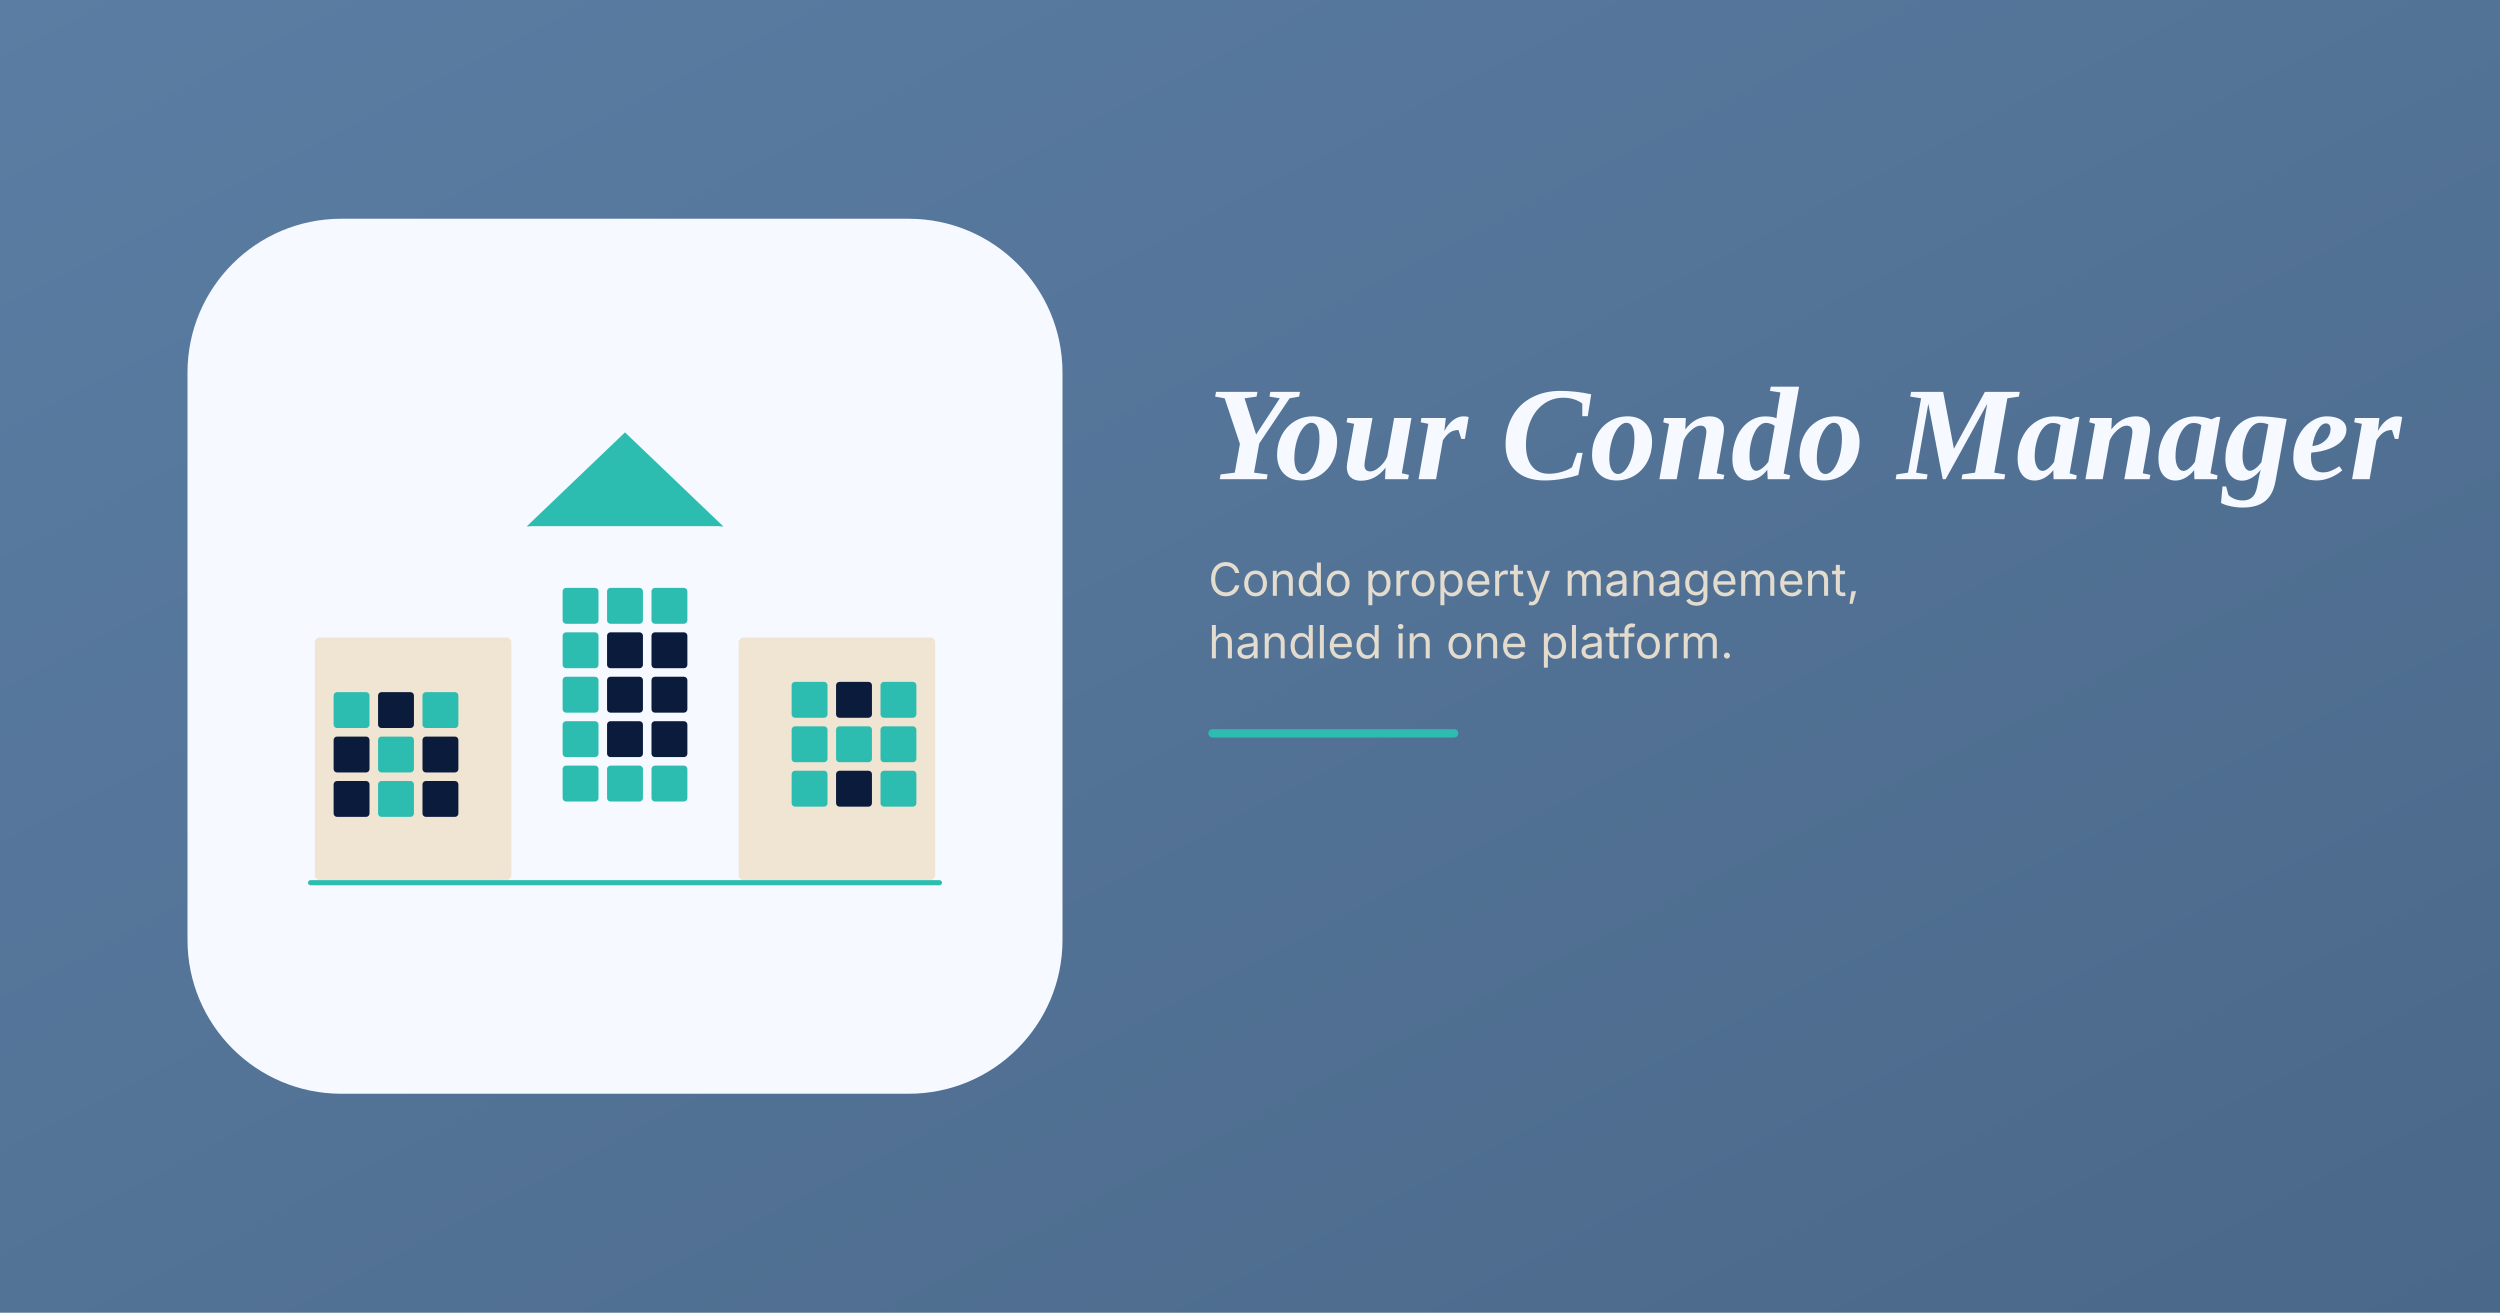
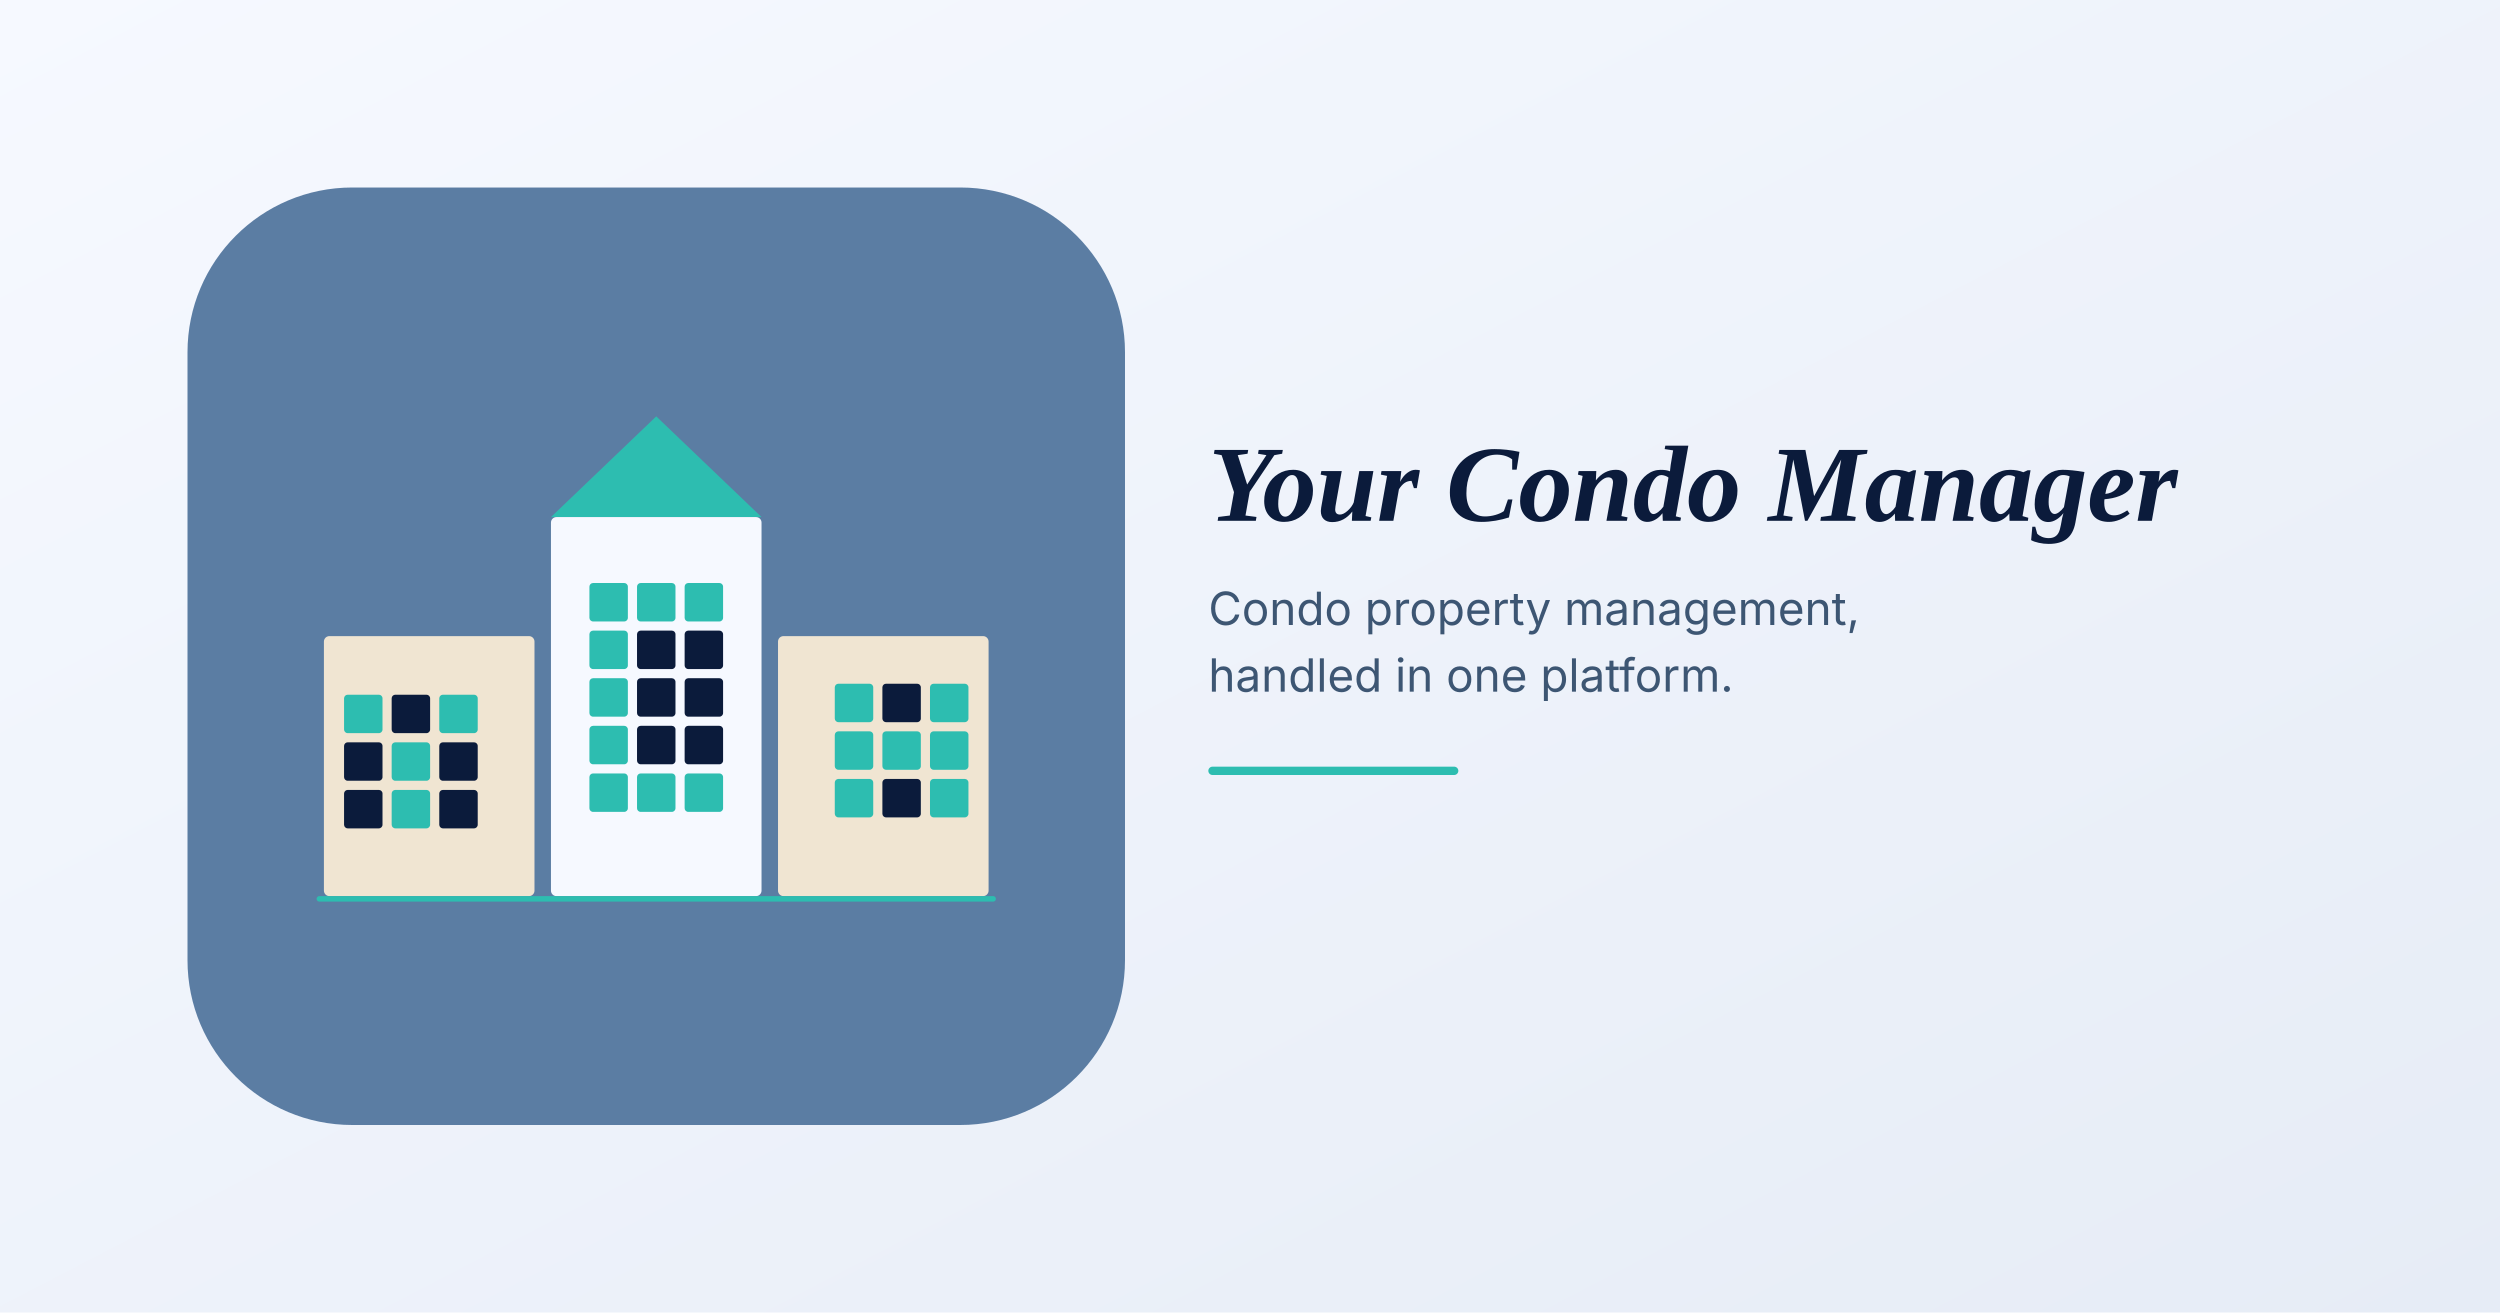
<svg xmlns="http://www.w3.org/2000/svg" viewBox="0 0 1200 630" width="1200" height="630">
-   <rect x="0" y="0" width="1200" height="630" fill="#5B7DA3" />
  <defs>
    <linearGradient id="wash" x1="0%" y1="0%" x2="100%" y2="100%">
-       <stop offset="0%" stop-color="#5B7DA3" stop-opacity="1" />
-       <stop offset="100%" stop-color="#4A6889" stop-opacity="1" />
+       <stop offset="0%" stop-color="#F6F9FF" />
+       <stop offset="100%" stop-color="#E6ECF6" />
    </linearGradient>
  </defs>
  <rect x="0" y="0" width="1200" height="630" fill="url(#wash)" />
-   <g transform="translate(90, 105) scale(0.4101562)">
-     <rect x="0" y="0" width="1024" height="1024" rx="180" fill="#F6F9FF" />
+   <g transform="translate(90, 90) scale(0.4394531)">
+     <rect x="0" y="0" width="1024" height="1024" rx="180" fill="#5B7DA3" />
    <rect x="149.00" y="490.00" width="230.00" height="284.00" rx="6.00" fill="#F0E5D2" />
    <rect x="171.00" y="554.00" width="42.00" height="42.00" rx="4.00" fill="#2DBDB0" />
    <rect x="223.00" y="554.00" width="42.00" height="42.00" rx="4.00" fill="#0B1B3B" />
    <rect x="275.00" y="554.00" width="42.00" height="42.00" rx="4.00" fill="#2DBDB0" />
    <rect x="171.00" y="606.00" width="42.00" height="42.00" rx="4.00" fill="#0B1B3B" />
    <rect x="223.00" y="606.00" width="42.00" height="42.00" rx="4.00" fill="#2DBDB0" />
    <rect x="275.00" y="606.00" width="42.00" height="42.00" rx="4.00" fill="#0B1B3B" />
    <rect x="171.00" y="658.00" width="42.00" height="42.00" rx="4.00" fill="#0B1B3B" />
    <rect x="223.00" y="658.00" width="42.00" height="42.00" rx="4.00" fill="#2DBDB0" />
    <rect x="275.00" y="658.00" width="42.00" height="42.00" rx="4.00" fill="#0B1B3B" />
    <polygon points="397.00,360.00 627.00,360.00 512.00,250.00" fill="#2DBDB0" />
    <rect x="397.00" y="360.00" width="230.00" height="414.00" rx="6.00" fill="#F6F9FF" />
    <rect x="439.00" y="432.00" width="42.00" height="42.00" rx="4.00" fill="#2DBDB0" />
    <rect x="491.00" y="432.00" width="42.00" height="42.00" rx="4.00" fill="#2DBDB0" />
    <rect x="543.00" y="432.00" width="42.00" height="42.00" rx="4.00" fill="#2DBDB0" />
    <rect x="439.00" y="484.00" width="42.00" height="42.00" rx="4.00" fill="#2DBDB0" />
    <rect x="491.00" y="484.00" width="42.00" height="42.00" rx="4.00" fill="#0B1B3B" />
    <rect x="543.00" y="484.00" width="42.00" height="42.00" rx="4.00" fill="#0B1B3B" />
    <rect x="439.00" y="536.00" width="42.00" height="42.00" rx="4.00" fill="#2DBDB0" />
    <rect x="491.00" y="536.00" width="42.00" height="42.00" rx="4.00" fill="#0B1B3B" />
    <rect x="543.00" y="536.00" width="42.00" height="42.00" rx="4.00" fill="#0B1B3B" />
    <rect x="439.00" y="588.00" width="42.00" height="42.00" rx="4.00" fill="#2DBDB0" />
    <rect x="491.00" y="588.00" width="42.00" height="42.00" rx="4.00" fill="#0B1B3B" />
    <rect x="543.00" y="588.00" width="42.00" height="42.00" rx="4.00" fill="#0B1B3B" />
    <rect x="439.00" y="640.00" width="42.00" height="42.00" rx="4.00" fill="#2DBDB0" />
    <rect x="491.00" y="640.00" width="42.00" height="42.00" rx="4.00" fill="#2DBDB0" />
    <rect x="543.00" y="640.00" width="42.00" height="42.00" rx="4.00" fill="#2DBDB0" />
    <rect x="645.00" y="490.00" width="230.00" height="284.00" rx="6.00" fill="#F0E5D2" />
    <rect x="707.00" y="542.00" width="42.00" height="42.00" rx="4.00" fill="#2DBDB0" />
    <rect x="759.00" y="542.00" width="42.00" height="42.00" rx="4.00" fill="#0B1B3B" />
    <rect x="811.00" y="542.00" width="42.00" height="42.00" rx="4.00" fill="#2DBDB0" />
    <rect x="707.00" y="594.00" width="42.00" height="42.00" rx="4.00" fill="#2DBDB0" />
    <rect x="759.00" y="594.00" width="42.00" height="42.00" rx="4.00" fill="#2DBDB0" />
    <rect x="811.00" y="594.00" width="42.00" height="42.00" rx="4.00" fill="#2DBDB0" />
    <rect x="707.00" y="646.00" width="42.00" height="42.00" rx="4.00" fill="#2DBDB0" />
    <rect x="759.00" y="646.00" width="42.00" height="42.00" rx="4.00" fill="#0B1B3B" />
    <rect x="811.00" y="646.00" width="42.00" height="42.00" rx="4.00" fill="#2DBDB0" />
    <rect x="141.00" y="774.00" width="742.00" height="6.00" rx="3.00" fill="#2DBDB0" />
  </g>
-   <g transform="translate(580, 230)">
-     <text x="0" y="0" font-family="Georgia, 'Times New Roman', serif" font-size="64" font-style="italic" font-weight="600" fill="#F6F9FF">Your Condo Manager</text>
-     <text x="0" y="56" font-family="-apple-system, system-ui, sans-serif" font-size="22" font-weight="400" fill="#F0E5D2" opacity="0.92">Condo property management,</text>
-     <text x="0" y="86" font-family="-apple-system, system-ui, sans-serif" font-size="22" font-weight="400" fill="#F0E5D2" opacity="0.92">handled in one platform.</text>
-     <rect x="0" y="120" width="120" height="4" rx="2" fill="#2DBDB0" />
+   <g transform="translate(580, 250)">
+     <text x="0" y="0" font-family="Georgia, 'Times New Roman', serif" font-size="52" font-style="italic" font-weight="600" fill="#0B1B3B">Your Condo Manager</text>
+     <text x="0" y="50" font-family="-apple-system, system-ui, sans-serif" font-size="22" font-weight="400" fill="#3D5673">Condo property management,</text>
+     <text x="0" y="82" font-family="-apple-system, system-ui, sans-serif" font-size="22" font-weight="400" fill="#3D5673">handled in one platform.</text>
+     <rect x="0" y="118" width="120" height="4" rx="2" fill="#2DBDB0" />
  </g>
</svg>
